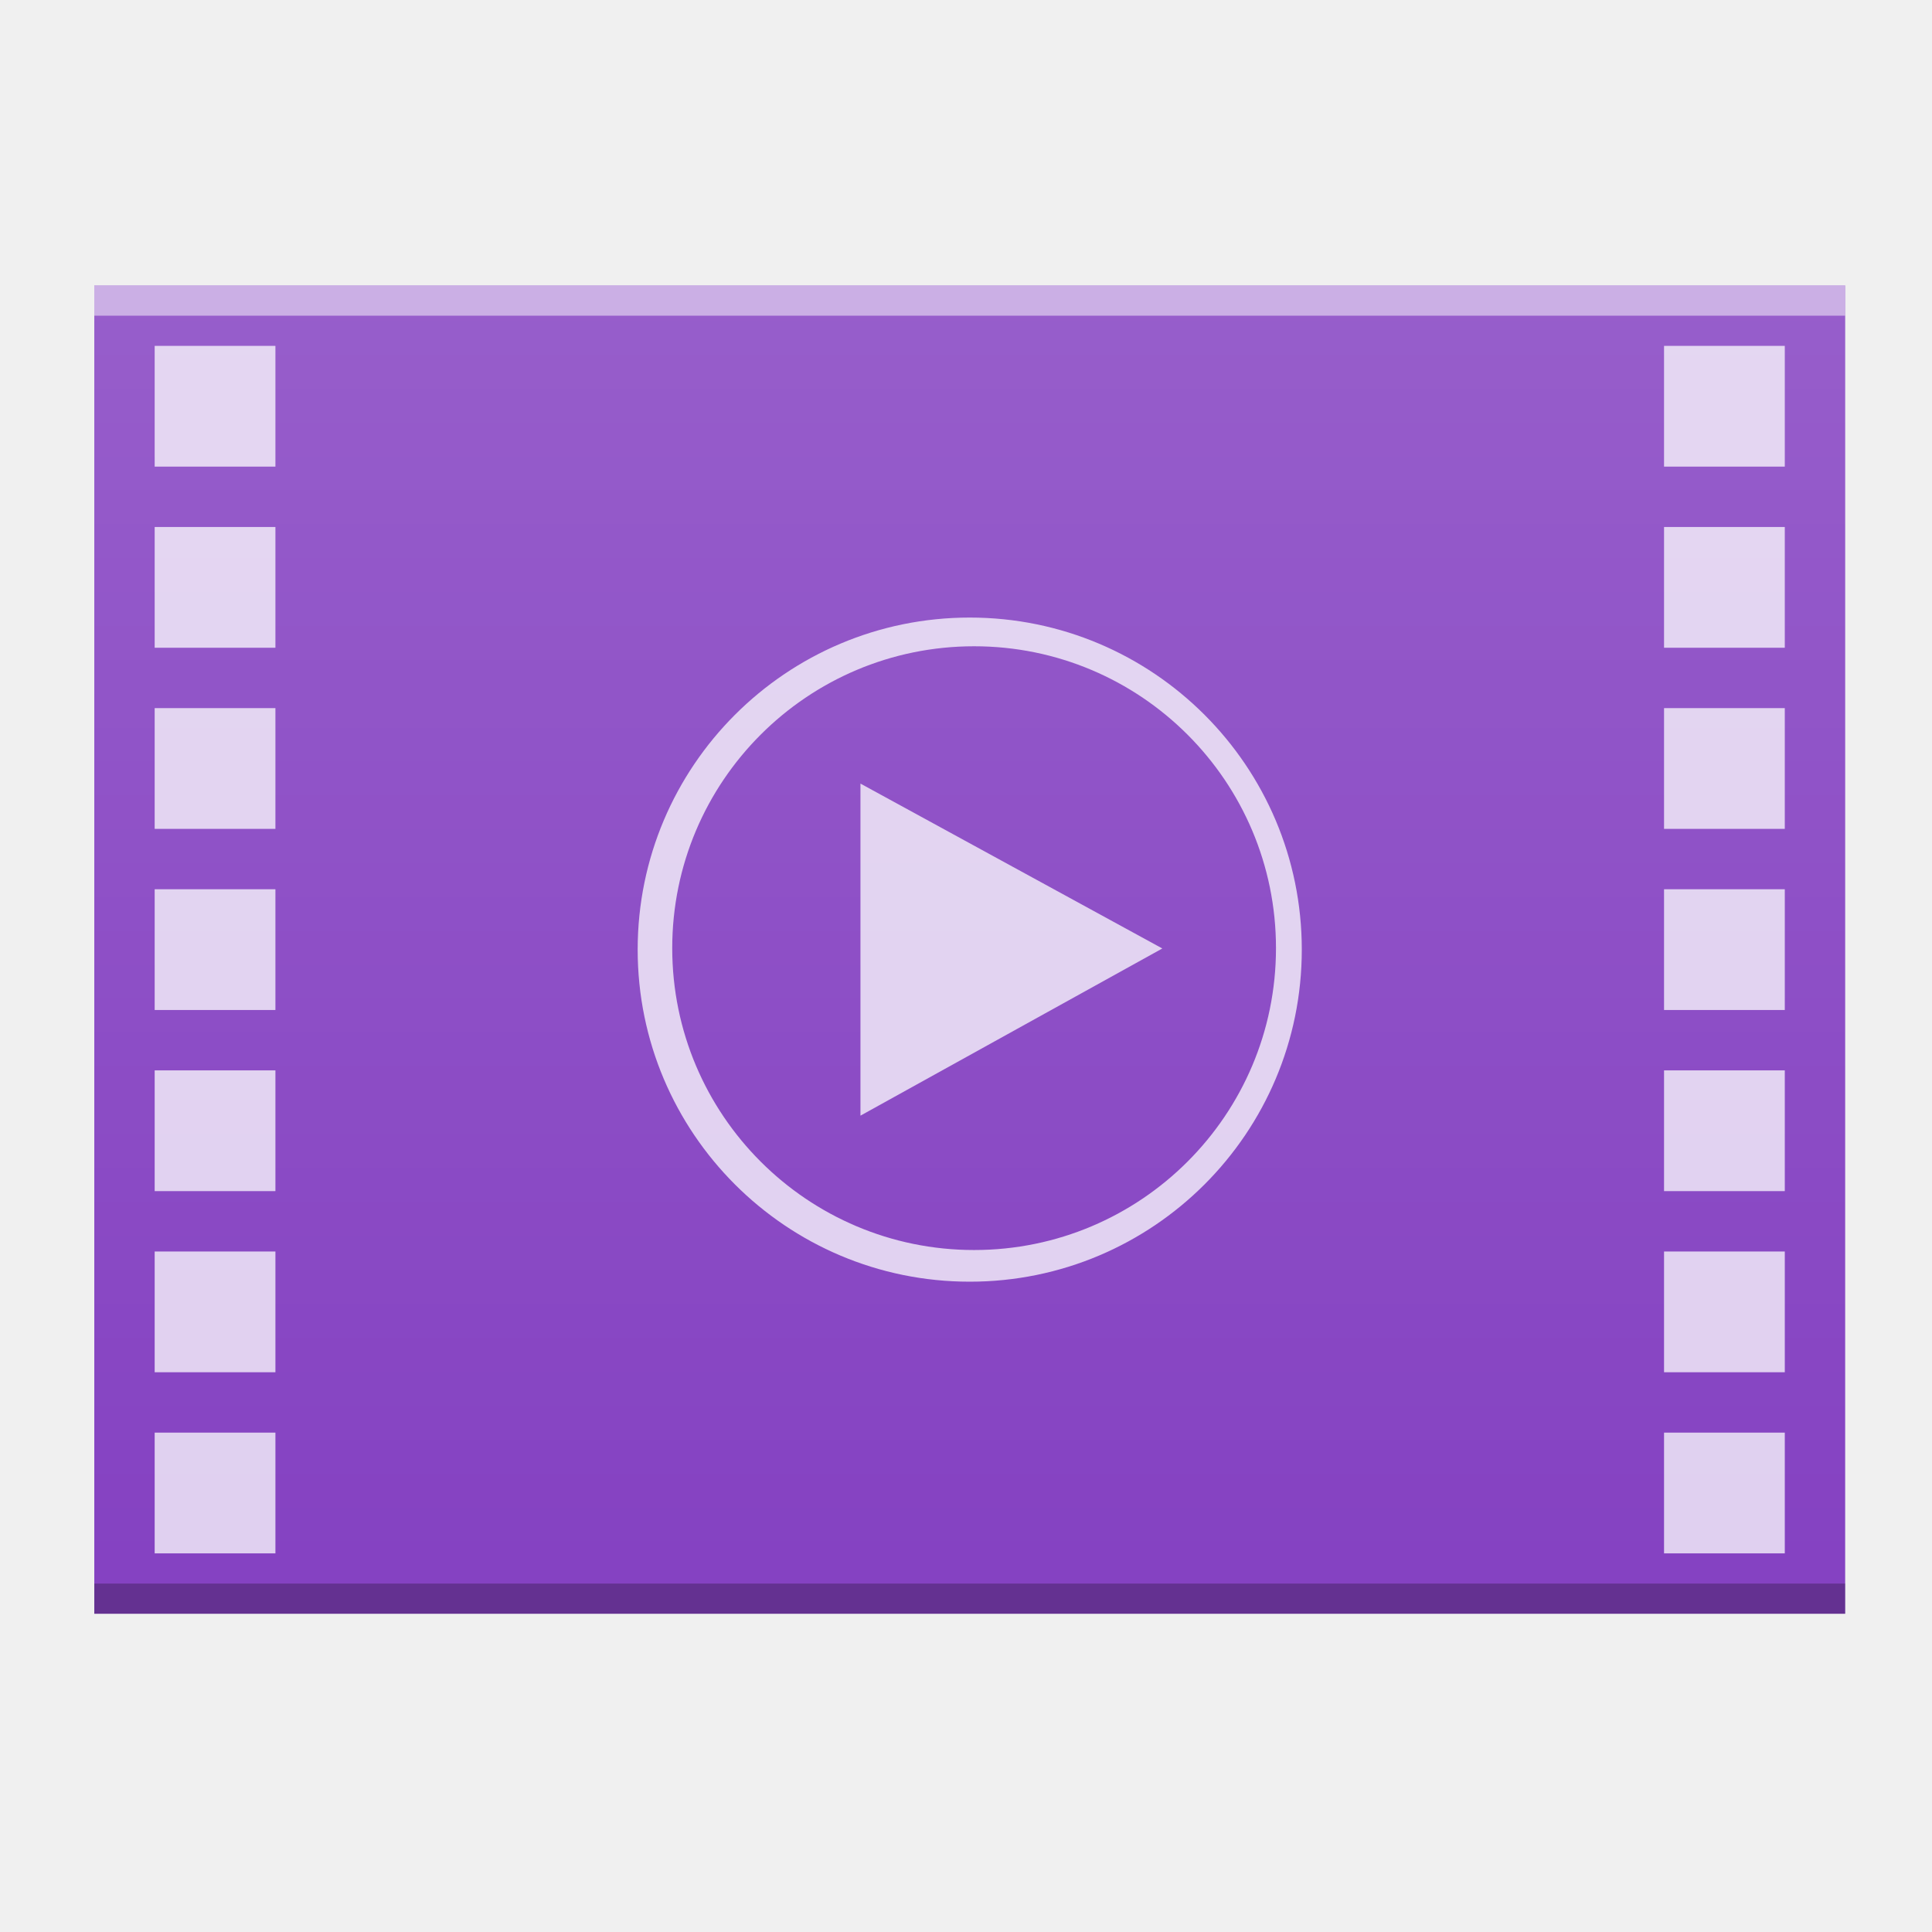
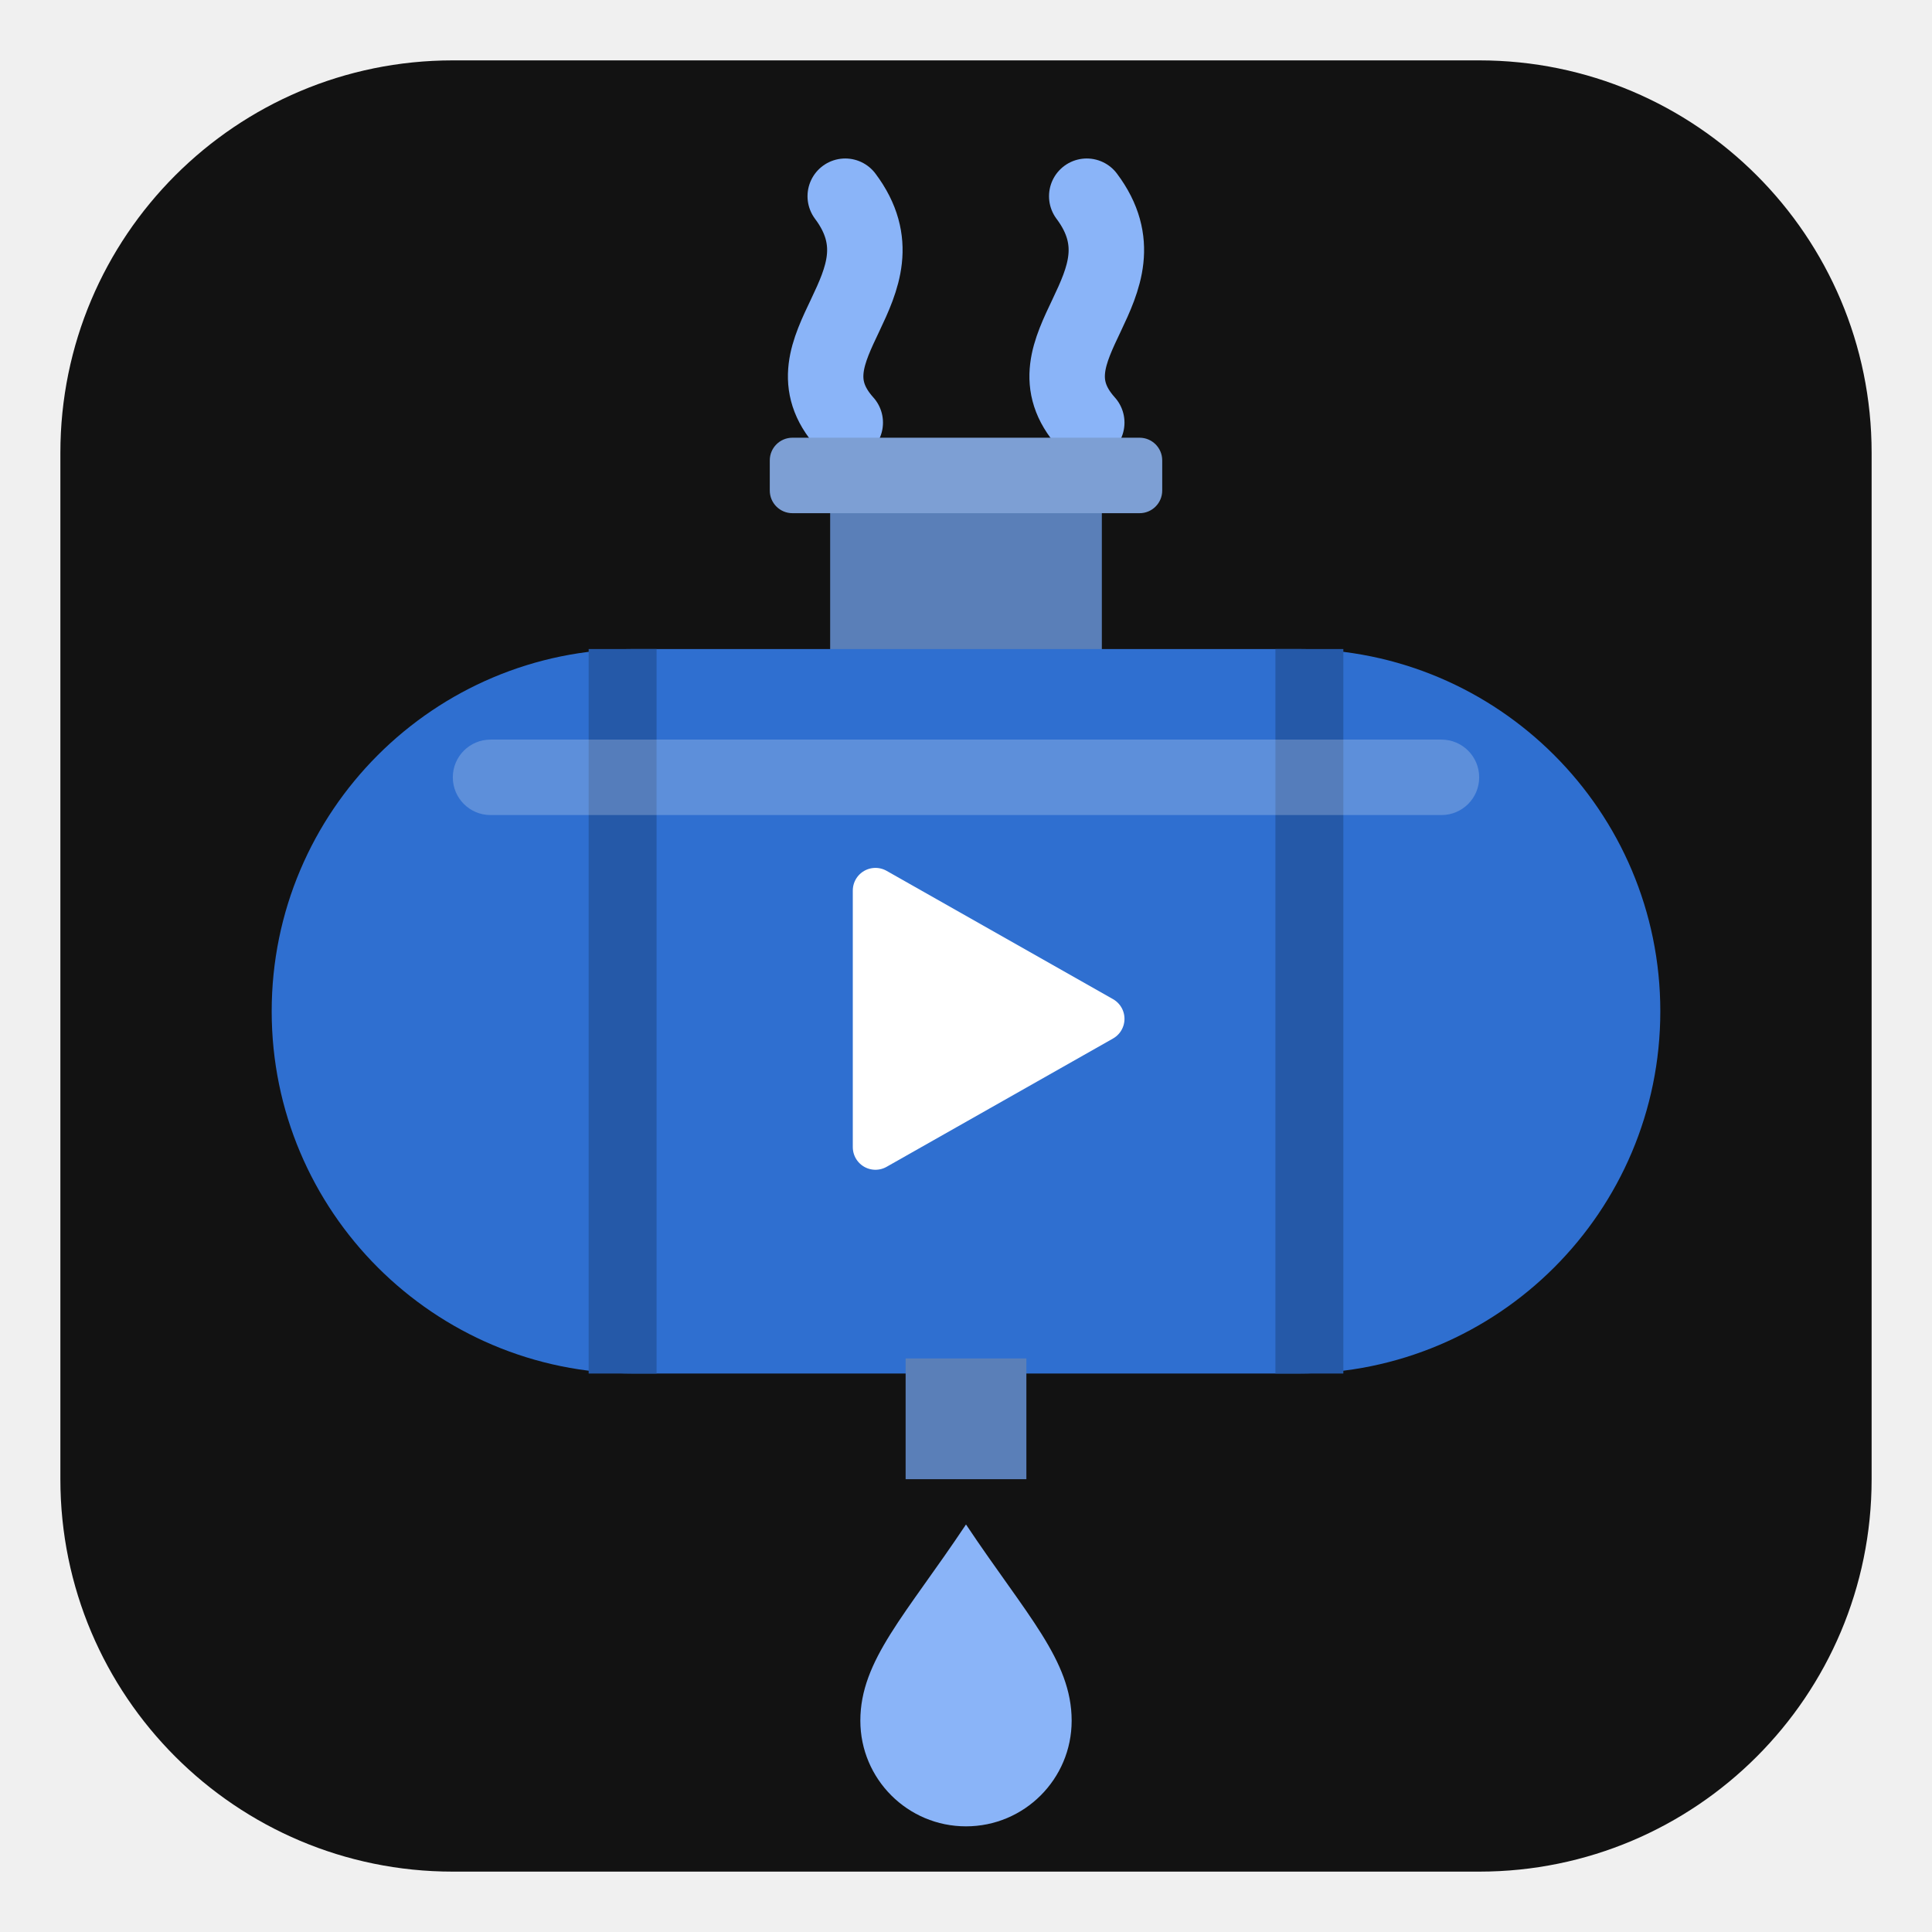
- <svg xmlns="http://www.w3.org/2000/svg" xmlns:xlink="http://www.w3.org/1999/xlink" width="64" viewBox="0 0 64 64" height="64" version="1.1" id="svg7">
-   <defs id="defs2">
-     <linearGradient id="a" y1="392.36" y2="324.66" gradientUnits="userSpaceOnUse" x2="0" gradientTransform="matrix(1,0,0,0.84587,-1,-272.73)">
-       <stop stop-color="#ffffff" stop-opacity="0" id="stop1" />
-       <stop offset="1" stop-color="#ffffff" stop-opacity=".2" id="stop2" />
-     </linearGradient>
-     <path color-rendering="auto" color-interpolation-filters="linearRGB" shape-rendering="auto" image-rendering="auto" text-rendering="auto" id="b" color-interpolation="sRGB" color="#000000" d="m3 17v44h58v-44h-18.455z" />
-   </defs>
-   <use fill="#8542c2" xlink:href="#b" id="use2" transform="translate(0.1236471,-7.542472)" />
-   <g color-rendering="auto" color-interpolation-filters="linearRGB" shape-rendering="auto" image-rendering="auto" text-rendering="auto" color-interpolation="sRGB" color="#000000" id="g3" transform="translate(0.1236471,-7.542472)">
-     <rect opacity="0.25" x="3" y="60" width="58" height="1" id="rect2" />
-     <rect opacity="0.5" x="3" y="17" width="58" fill="#ffffff" height="1" id="rect3" />
+ <svg xmlns="http://www.w3.org/2000/svg" viewBox="0 0 256 256" width="256" height="256">
+   <rect x="8" y="8" width="240" height="240" rx="52" fill="#121212" />
+   <g fill="none" stroke="#8ab4f8" stroke-width="10" stroke-linecap="round">
+     <path d="M112 56 c-9 -10 9 -18 0 -30" />
+     <path d="M144 56 c-9 -10 9 -18 0 -30" />
  </g>
-   <g fill="#ffffff" id="g7" transform="translate(0.1236471,-7.542472)">
-     <path opacity="0.75" d="M 32,28 A 11,11 0 0 0 21,39 11,11 0 0 0 32,50 11,11 0 0 0 43,39 11,11 0 0 0 32,28 m 0.145,0.951 a 10,10 0 0 1 10,10 10,10 0 0 1 -10,10 10,10 0 0 1 -10,-10 10,10 0 0 1 10,-10" id="path3" />
-     <g color-rendering="auto" color-interpolation-filters="linearRGB" shape-rendering="auto" image-rendering="auto" text-rendering="auto" color-interpolation="sRGB" color="#000000" id="g6">
-       <path opacity="0.75" d="m 38.38,38.962 -10,5.538 v -11 z" id="path4" />
-       <path opacity="0.75" d="m 55,19 v 4 h 4 v -4 z m 0,6 v 4 h 4 v -4 z m 0,6 v 4 h 4 v -4 z m 0,6 v 4 h 4 v -4 z m 0,6 v 4 h 4 v -4 z m 0,6 v 4 h 4 v -4 z m 0,6 v 4 h 4 v -4 z" id="path5" />
-       <path opacity="0.75" d="m 5,19 v 4 h 4 v -4 z m 0,6 v 4 h 4 v -4 z m 0,6 v 4 h 4 v -4 z m 0,6 v 4 h 4 v -4 z m 0,6 v 4 h 4 v -4 z m 0,6 v 4 h 4 v -4 z m 0,6 v 4 h 4 v -4 z" id="path6" />
-     </g>
-   </g>
-   <use fill="url(#a)" xlink:href="#b" id="use7" style="fill:url(#a)" transform="translate(0.1236471,-7.542472)" />
+   <rect x="110" y="62" width="36" height="28" rx="4" fill="#5a7fb8" />
+   <rect x="102" y="58" width="52" height="10" rx="3" fill="#7d9fd4" />
+   <rect x="36" y="86" width="184" height="96" rx="48" fill="#2f6fd0" />
+   <rect x="78" y="86" width="9" height="96" fill="#2559a8" />
+   <rect x="169" y="86" width="9" height="96" fill="#2559a8" />
+   <rect x="60" y="98" width="136" height="10" rx="5" fill="#ffffff" opacity="0.22" />
+   <path d="M116 118 L116 152 L146 135 Z" fill="#ffffff" stroke="#ffffff" stroke-width="6" stroke-linejoin="round" />
+   <rect x="120" y="180" width="16" height="16" fill="#5a7fb8" />
+   <path d="M128 202 C 136 214 142 220 142 228 a14 14 0 0 1 -28 0 C 114 220 120 214 128 202 Z" fill="#8ab4f8" />
</svg>
